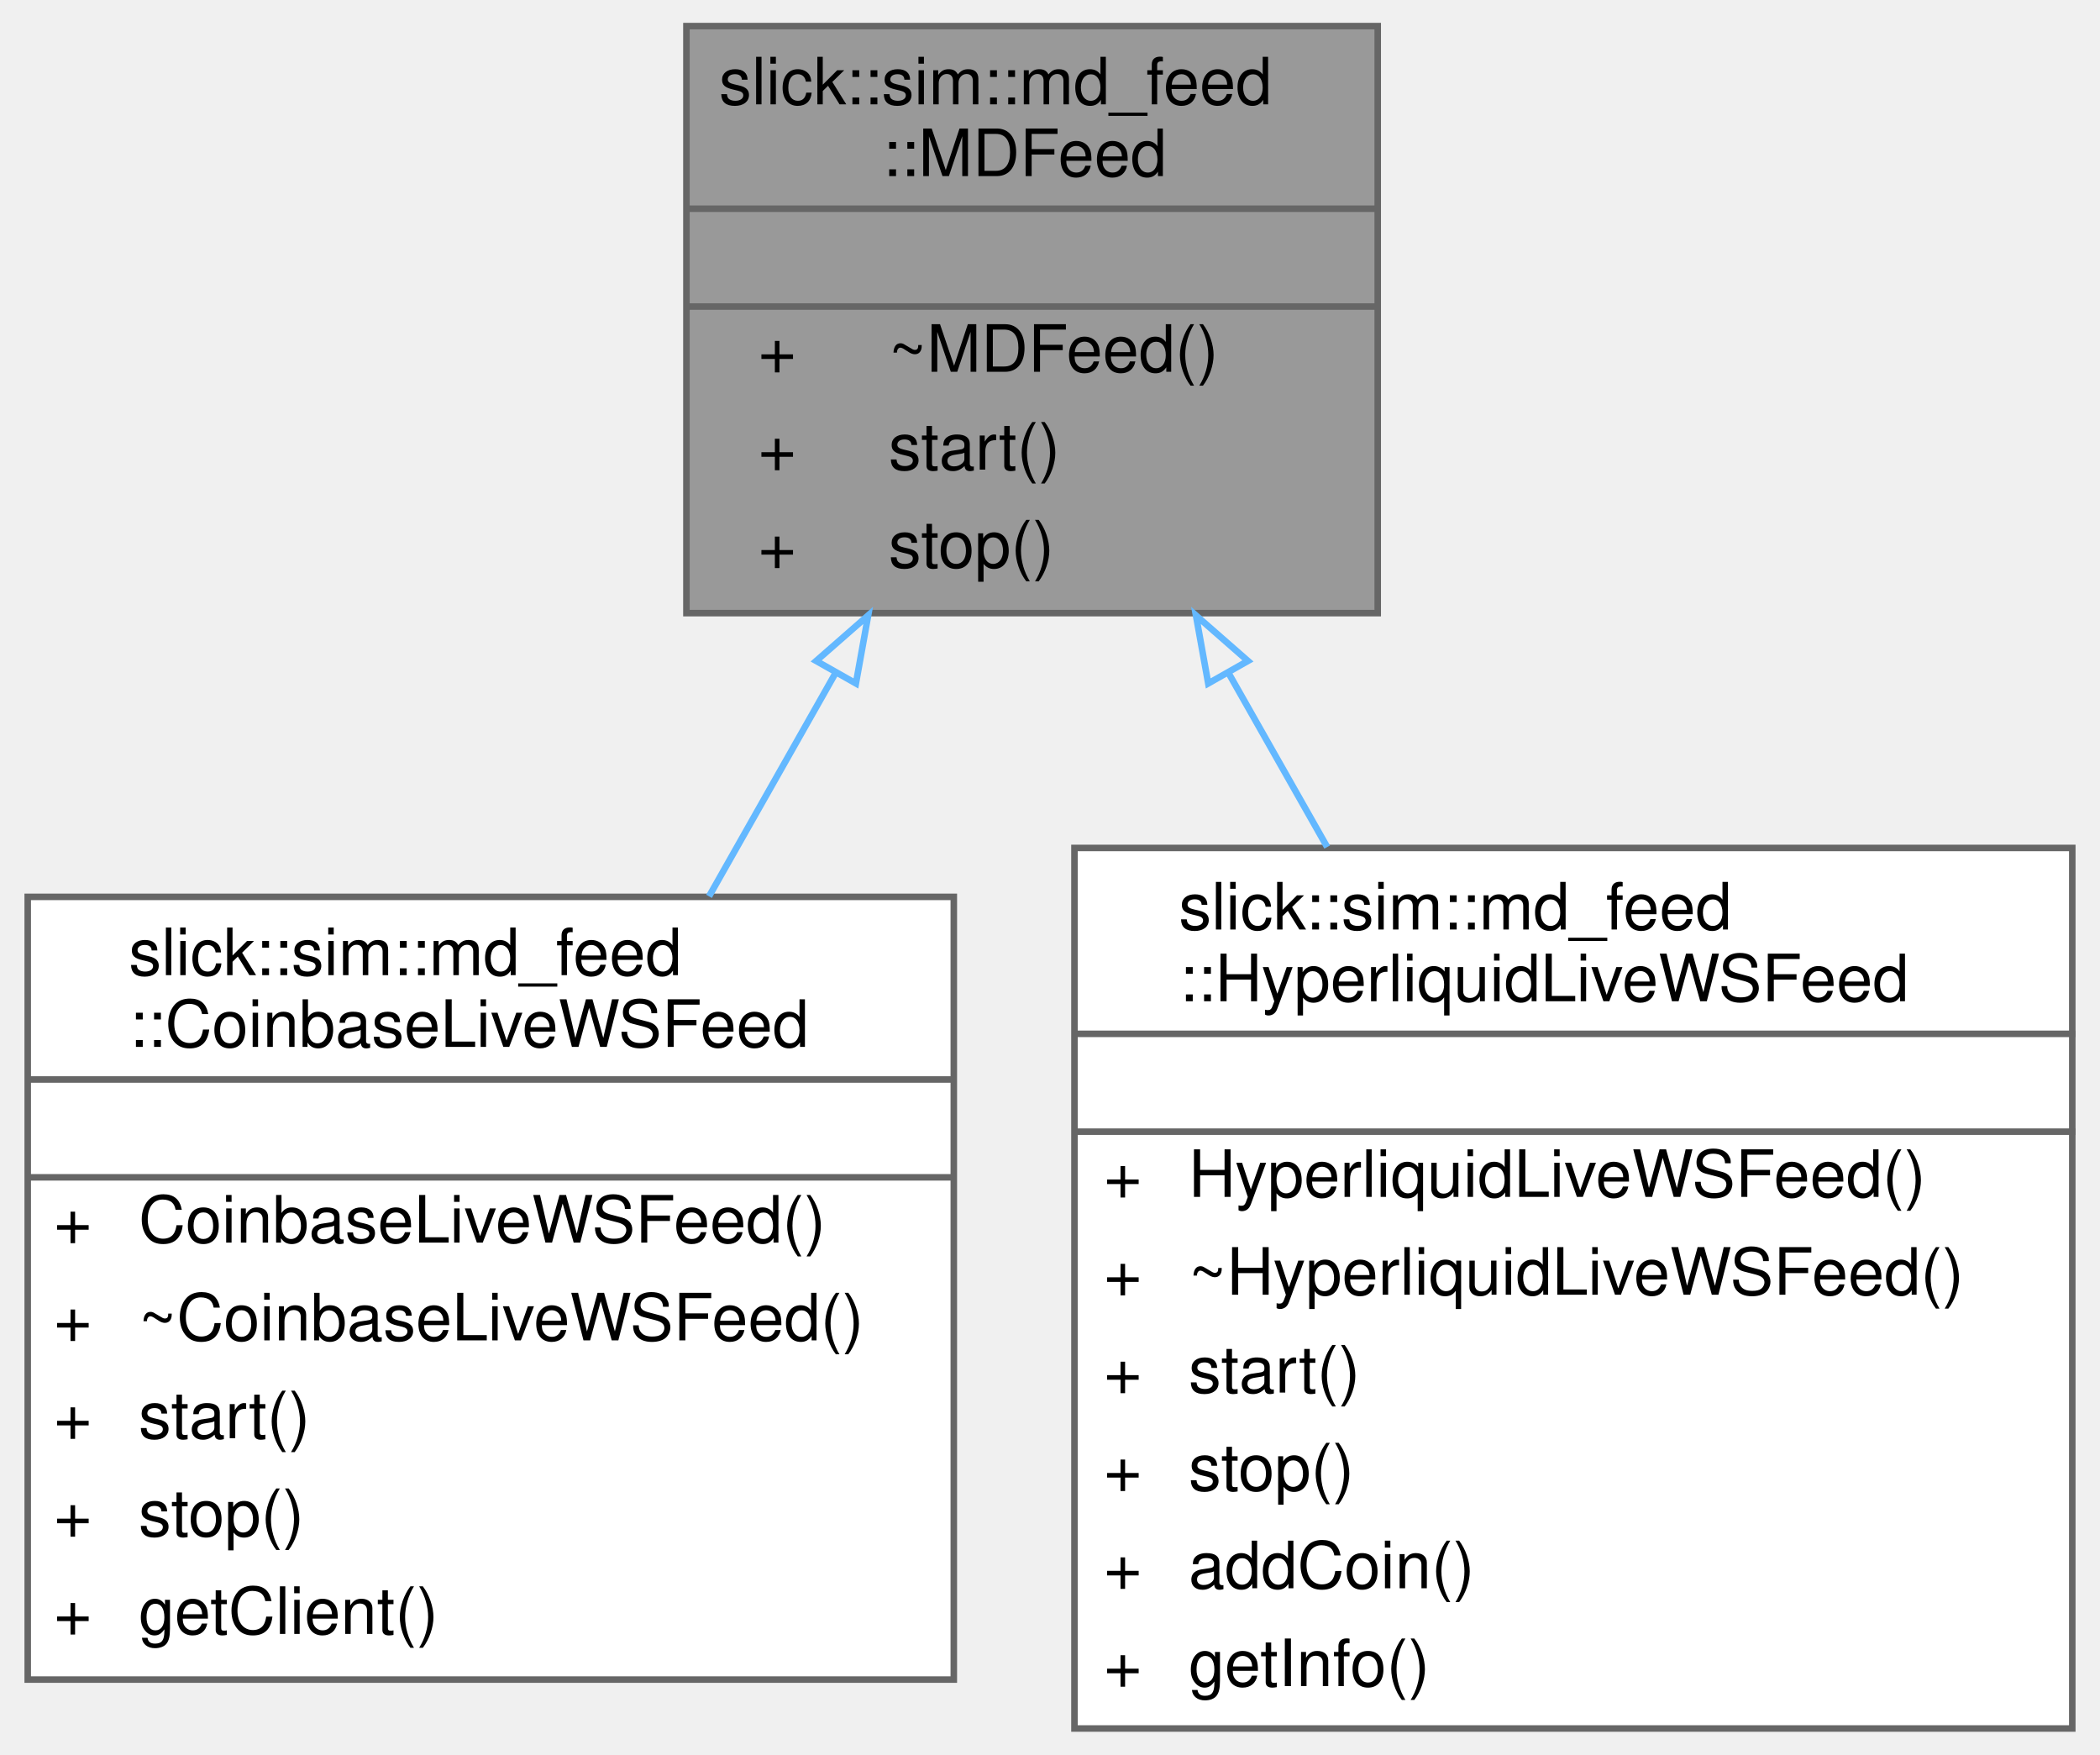
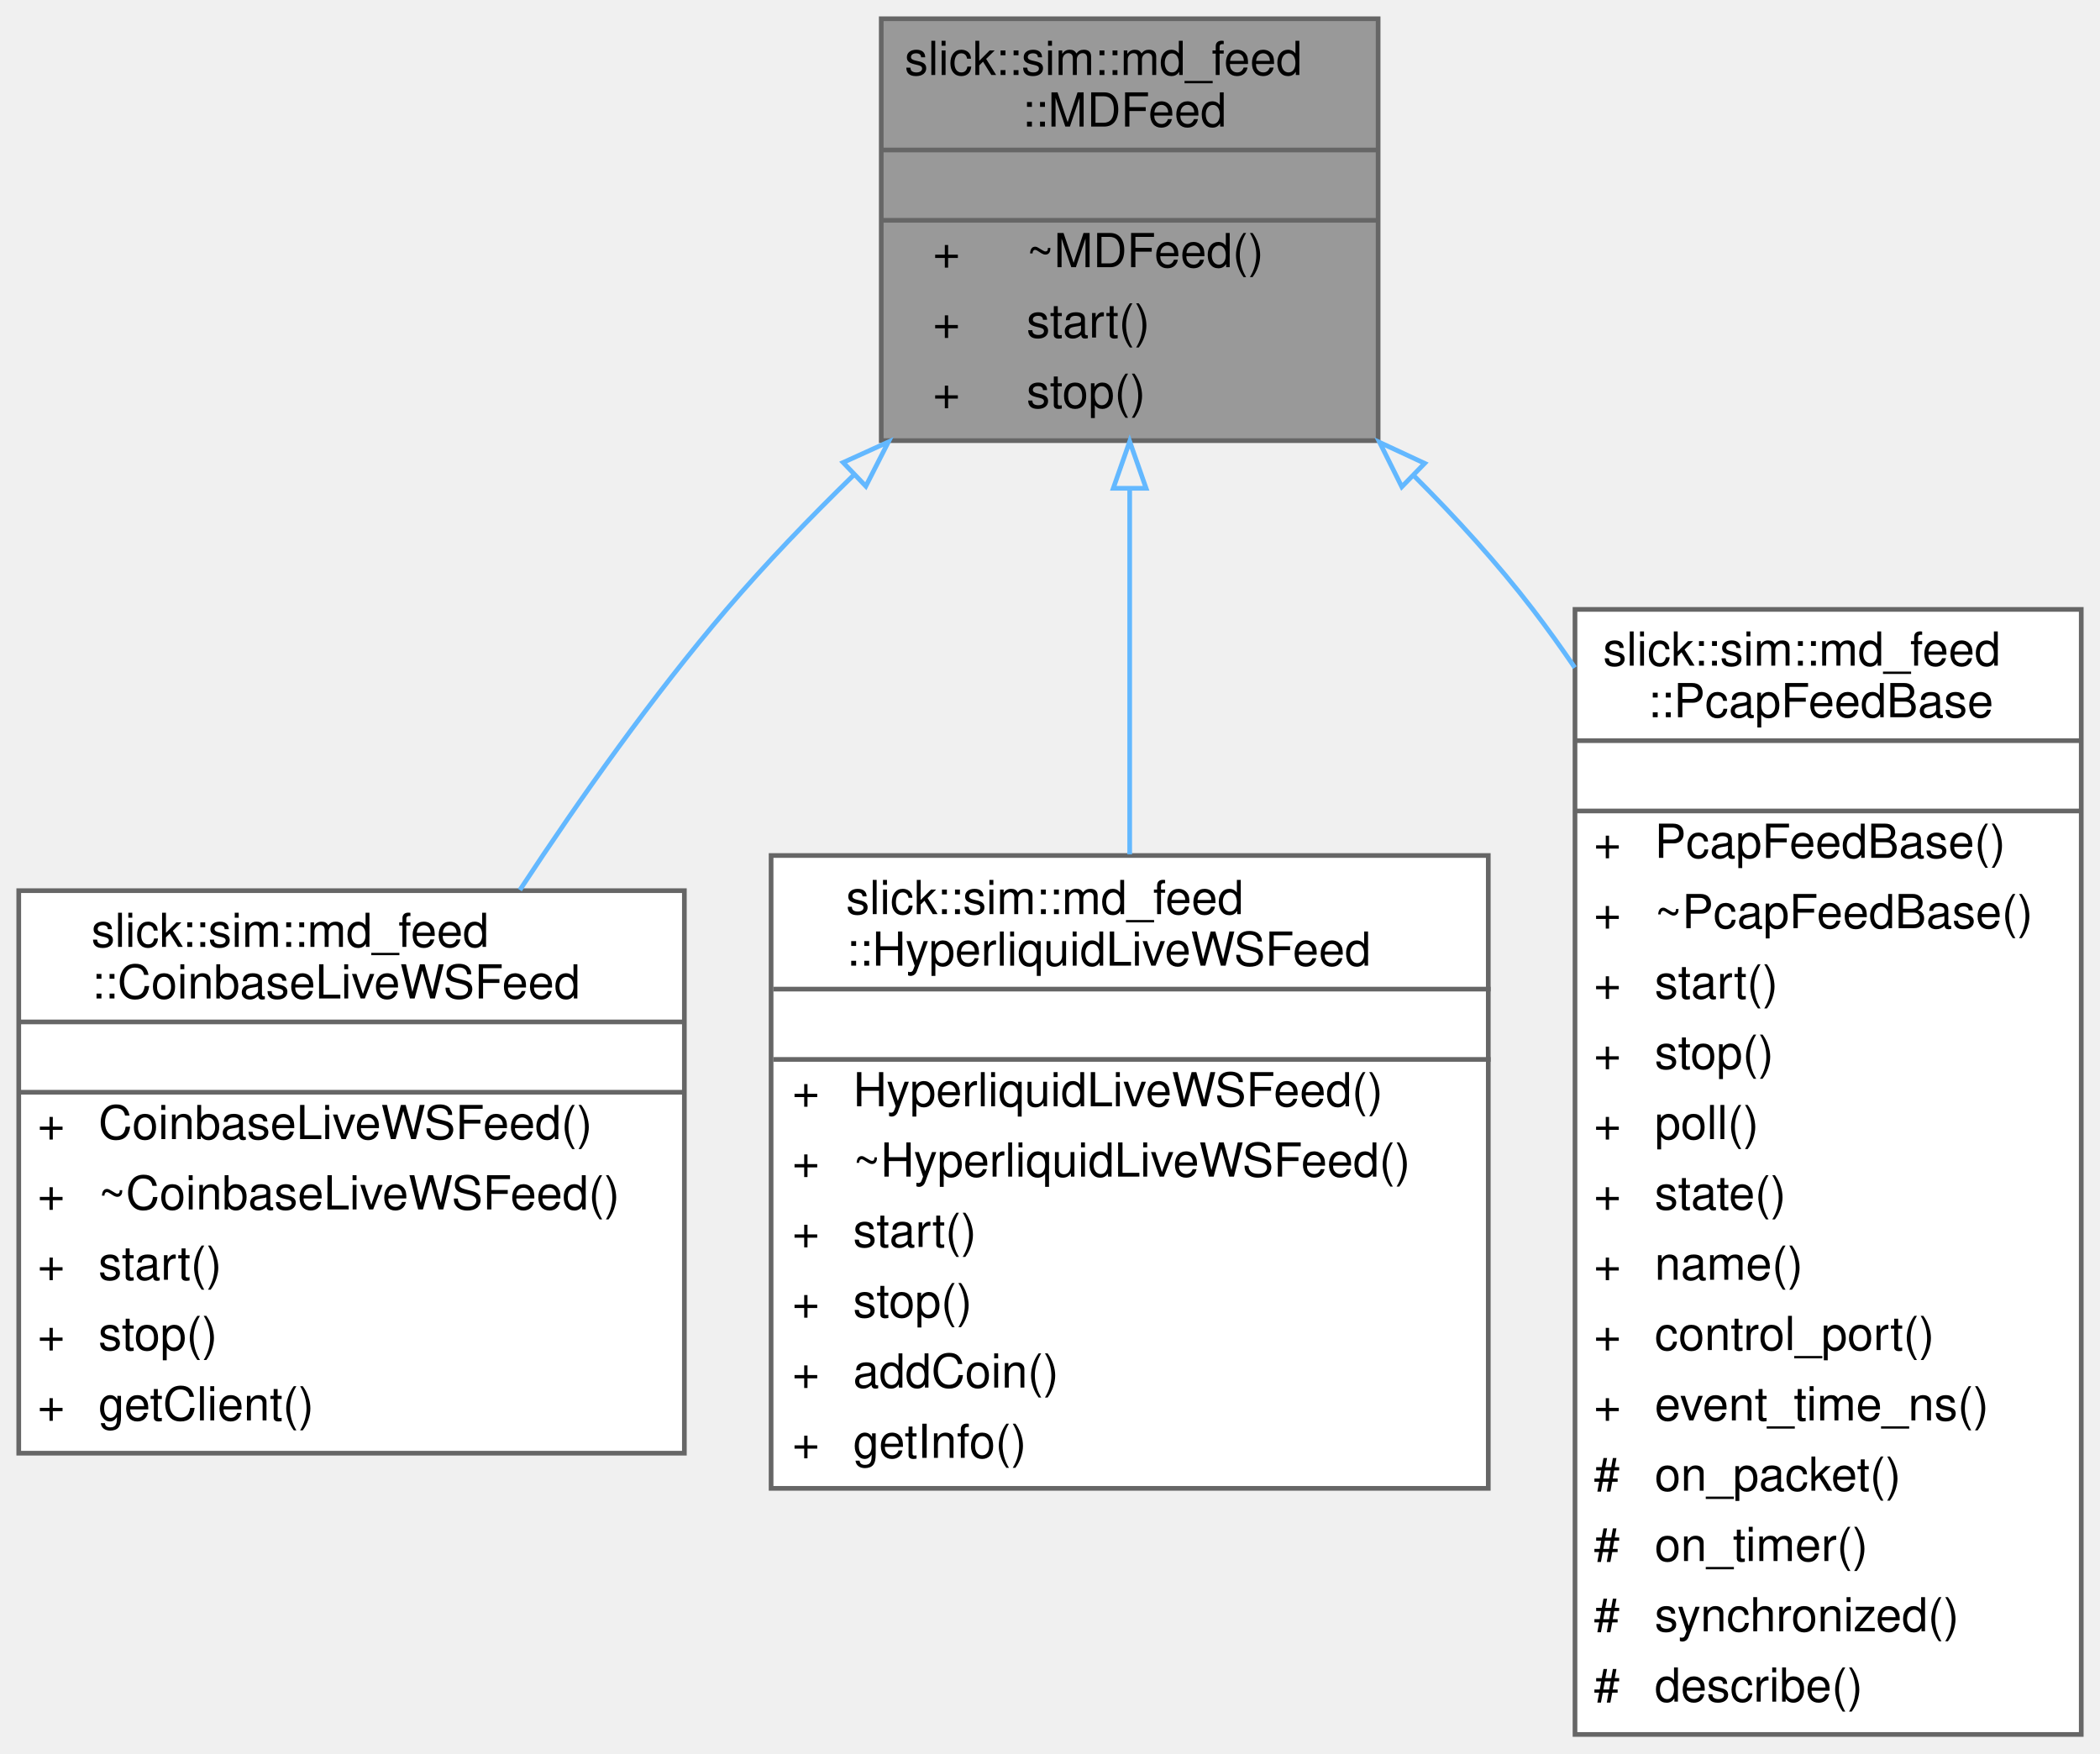
- <svg xmlns="http://www.w3.org/2000/svg" xmlns:xlink="http://www.w3.org/1999/xlink" width="322pt" height="269pt" viewBox="0.00 0.00 321.50 269.00">
-   <g id="graph0" class="graph" transform="scale(1 1) rotate(0) translate(4 265)">
+ <svg xmlns="http://www.w3.org/2000/svg" xmlns:xlink="http://www.w3.org/1999/xlink" width="448pt" height="374pt" viewBox="0.00 0.00 448.00 374.00">
+   <g id="graph0" class="graph" transform="scale(1 1) rotate(0) translate(4 370)">
    <g id="Node000001" class="node">
      <g id="a_Node000001">
        <a xlink:title=" ">
-           <polygon fill="#999999" stroke="transparent" points="207,-261 101,-261 101,-171 207,-171 207,-261" />
-           <text text-anchor="start" x="106" y="-249" font-family="Helvetica,sans-Serif" font-size="10.00">slick::sim::md_feed</text>
-           <text text-anchor="start" x="131" y="-238" font-family="Helvetica,sans-Serif" font-size="10.00">::MDFeed</text>
-           <text text-anchor="start" x="152" y="-223" font-family="Helvetica,sans-Serif" font-size="10.00"> </text>
-           <text text-anchor="start" x="112" y="-208" font-family="Helvetica,sans-Serif" font-size="10.00">+</text>
-           <text text-anchor="start" x="132" y="-208" font-family="Helvetica,sans-Serif" font-size="10.00">~MDFeed()</text>
-           <text text-anchor="start" x="112" y="-193" font-family="Helvetica,sans-Serif" font-size="10.00">+</text>
-           <text text-anchor="start" x="132" y="-193" font-family="Helvetica,sans-Serif" font-size="10.00">start()</text>
-           <text text-anchor="start" x="112" y="-178" font-family="Helvetica,sans-Serif" font-size="10.00">+</text>
-           <text text-anchor="start" x="132" y="-178" font-family="Helvetica,sans-Serif" font-size="10.00">stop()</text>
-           <polygon fill="#666666" stroke="#666666" points="101,-233 101,-233 207,-233 207,-233 101,-233" />
-           <polygon fill="#666666" stroke="#666666" points="101,-218 101,-218 207,-218 207,-218 101,-218" />
-           <polygon fill="none" stroke="#666666" points="101,-171 101,-261 207,-261 207,-171 101,-171" />
+           <polygon fill="#999999" stroke="transparent" points="290,-366 184,-366 184,-276 290,-276 290,-366" />
+           <text text-anchor="start" x="189" y="-354" font-family="Helvetica,sans-Serif" font-size="10.00">slick::sim::md_feed</text>
+           <text text-anchor="start" x="214" y="-343" font-family="Helvetica,sans-Serif" font-size="10.00">::MDFeed</text>
+           <text text-anchor="start" x="235" y="-328" font-family="Helvetica,sans-Serif" font-size="10.00"> </text>
+           <text text-anchor="start" x="195" y="-313" font-family="Helvetica,sans-Serif" font-size="10.00">+</text>
+           <text text-anchor="start" x="215" y="-313" font-family="Helvetica,sans-Serif" font-size="10.00">~MDFeed()</text>
+           <text text-anchor="start" x="195" y="-298" font-family="Helvetica,sans-Serif" font-size="10.00">+</text>
+           <text text-anchor="start" x="215" y="-298" font-family="Helvetica,sans-Serif" font-size="10.00">start()</text>
+           <text text-anchor="start" x="195" y="-283" font-family="Helvetica,sans-Serif" font-size="10.00">+</text>
+           <text text-anchor="start" x="215" y="-283" font-family="Helvetica,sans-Serif" font-size="10.00">stop()</text>
+           <polygon fill="#666666" stroke="#666666" points="184,-338 184,-338 290,-338 290,-338 184,-338" />
+           <polygon fill="#666666" stroke="#666666" points="184,-323 184,-323 290,-323 290,-323 184,-323" />
+           <polygon fill="none" stroke="#666666" points="184,-276 184,-366 290,-366 290,-276 184,-276" />
        </a>
      </g>
    </g>
    <g id="Node000002" class="node">
      <g id="a_Node000002">
        <a xlink:href="classslick_1_1sim_1_1md__feed_1_1CoinbaseLiveWSFeed.html" target="_top" xlink:title=" ">
-           <polygon fill="white" stroke="transparent" points="142,-127.5 0,-127.5 0,-7.5 142,-7.5 142,-127.5" />
-           <text text-anchor="start" x="15.5" y="-115.5" font-family="Helvetica,sans-Serif" font-size="10.00">slick::sim::md_feed</text>
-           <text text-anchor="start" x="15.5" y="-104.5" font-family="Helvetica,sans-Serif" font-size="10.00">::CoinbaseLiveWSFeed</text>
-           <text text-anchor="start" x="69" y="-89.5" font-family="Helvetica,sans-Serif" font-size="10.00"> </text>
-           <text text-anchor="start" x="4" y="-74.5" font-family="Helvetica,sans-Serif" font-size="10.00">+</text>
-           <text text-anchor="start" x="17" y="-74.5" font-family="Helvetica,sans-Serif" font-size="10.00">CoinbaseLiveWSFeed()</text>
-           <text text-anchor="start" x="4" y="-59.5" font-family="Helvetica,sans-Serif" font-size="10.00">+</text>
-           <text text-anchor="start" x="17" y="-59.5" font-family="Helvetica,sans-Serif" font-size="10.00">~CoinbaseLiveWSFeed()</text>
-           <text text-anchor="start" x="4" y="-44.5" font-family="Helvetica,sans-Serif" font-size="10.00">+</text>
-           <text text-anchor="start" x="17" y="-44.5" font-family="Helvetica,sans-Serif" font-size="10.00">start()</text>
-           <text text-anchor="start" x="4" y="-29.5" font-family="Helvetica,sans-Serif" font-size="10.00">+</text>
-           <text text-anchor="start" x="17" y="-29.5" font-family="Helvetica,sans-Serif" font-size="10.00">stop()</text>
-           <text text-anchor="start" x="4" y="-14.5" font-family="Helvetica,sans-Serif" font-size="10.00">+</text>
-           <text text-anchor="start" x="17" y="-14.5" font-family="Helvetica,sans-Serif" font-size="10.00">getClient()</text>
-           <polygon fill="#666666" stroke="#666666" points="0,-99.5 0,-99.5 142,-99.5 142,-99.5 0,-99.5" />
-           <polygon fill="#666666" stroke="#666666" points="0,-84.5 0,-84.5 142,-84.5 142,-84.5 0,-84.5" />
-           <polygon fill="none" stroke="#666666" points="0,-7.5 0,-127.5 142,-127.5 142,-7.5 0,-7.5" />
+           <polygon fill="white" stroke="transparent" points="142,-180 0,-180 0,-60 142,-60 142,-180" />
+           <text text-anchor="start" x="15.5" y="-168" font-family="Helvetica,sans-Serif" font-size="10.00">slick::sim::md_feed</text>
+           <text text-anchor="start" x="15.5" y="-157" font-family="Helvetica,sans-Serif" font-size="10.00">::CoinbaseLiveWSFeed</text>
+           <text text-anchor="start" x="69" y="-142" font-family="Helvetica,sans-Serif" font-size="10.00"> </text>
+           <text text-anchor="start" x="4" y="-127" font-family="Helvetica,sans-Serif" font-size="10.00">+</text>
+           <text text-anchor="start" x="17" y="-127" font-family="Helvetica,sans-Serif" font-size="10.00">CoinbaseLiveWSFeed()</text>
+           <text text-anchor="start" x="4" y="-112" font-family="Helvetica,sans-Serif" font-size="10.00">+</text>
+           <text text-anchor="start" x="17" y="-112" font-family="Helvetica,sans-Serif" font-size="10.00">~CoinbaseLiveWSFeed()</text>
+           <text text-anchor="start" x="4" y="-97" font-family="Helvetica,sans-Serif" font-size="10.00">+</text>
+           <text text-anchor="start" x="17" y="-97" font-family="Helvetica,sans-Serif" font-size="10.00">start()</text>
+           <text text-anchor="start" x="4" y="-82" font-family="Helvetica,sans-Serif" font-size="10.00">+</text>
+           <text text-anchor="start" x="17" y="-82" font-family="Helvetica,sans-Serif" font-size="10.00">stop()</text>
+           <text text-anchor="start" x="4" y="-67" font-family="Helvetica,sans-Serif" font-size="10.00">+</text>
+           <text text-anchor="start" x="17" y="-67" font-family="Helvetica,sans-Serif" font-size="10.00">getClient()</text>
+           <polygon fill="#666666" stroke="#666666" points="0,-152 0,-152 142,-152 142,-152 0,-152" />
+           <polygon fill="#666666" stroke="#666666" points="0,-137 0,-137 142,-137 142,-137 0,-137" />
+           <polygon fill="none" stroke="#666666" points="0,-60 0,-180 142,-180 142,-60 0,-60" />
        </a>
      </g>
    </g>
    <g id="edge1_Node000001_Node000002" class="edge">
      <g id="a_edge1_Node000001_Node000002">
        <a xlink:title=" ">
-           <path fill="none" stroke="#63b8ff" d="M123.9,-161.88C117.59,-150.74 110.9,-138.92 104.47,-127.58" />
-           <polygon fill="none" stroke="#63b8ff" points="120.9,-163.67 128.87,-170.65 126.99,-160.22 120.9,-163.67" />
+           <path fill="none" stroke="#63b8ff" d="M178.26,-268.79C168.77,-259.56 159.34,-249.76 151,-240 135.24,-221.54 119.88,-199.88 106.9,-180.14" />
+           <polygon fill="none" stroke="#63b8ff" points="175.87,-271.34 185.52,-275.72 180.71,-266.28 175.87,-271.34" />
        </a>
      </g>
    </g>
    <g id="Node000003" class="node">
      <g id="a_Node000003">
        <a xlink:href="classslick_1_1sim_1_1md__feed_1_1HyperliquidLiveWSFeed.html" target="_top" xlink:title=" ">
-           <polygon fill="white" stroke="transparent" points="313.5,-135 160.5,-135 160.5,0 313.5,0 313.5,-135" />
-           <text text-anchor="start" x="176.5" y="-122.5" font-family="Helvetica,sans-Serif" font-size="10.00">slick::sim::md_feed</text>
-           <text text-anchor="start" x="176.5" y="-111.5" font-family="Helvetica,sans-Serif" font-size="10.00">::HyperliquidLiveWSFeed</text>
-           <text text-anchor="start" x="235.5" y="-96.5" font-family="Helvetica,sans-Serif" font-size="10.00"> </text>
-           <text text-anchor="start" x="165" y="-81.5" font-family="Helvetica,sans-Serif" font-size="10.00">+</text>
-           <text text-anchor="start" x="178" y="-81.5" font-family="Helvetica,sans-Serif" font-size="10.00">HyperliquidLiveWSFeed()</text>
-           <text text-anchor="start" x="165" y="-66.5" font-family="Helvetica,sans-Serif" font-size="10.00">+</text>
-           <text text-anchor="start" x="178" y="-66.5" font-family="Helvetica,sans-Serif" font-size="10.00">~HyperliquidLiveWSFeed()</text>
-           <text text-anchor="start" x="165" y="-51.5" font-family="Helvetica,sans-Serif" font-size="10.00">+</text>
-           <text text-anchor="start" x="178" y="-51.5" font-family="Helvetica,sans-Serif" font-size="10.00">start()</text>
-           <text text-anchor="start" x="165" y="-36.5" font-family="Helvetica,sans-Serif" font-size="10.00">+</text>
-           <text text-anchor="start" x="178" y="-36.5" font-family="Helvetica,sans-Serif" font-size="10.00">stop()</text>
-           <text text-anchor="start" x="165" y="-21.5" font-family="Helvetica,sans-Serif" font-size="10.00">+</text>
-           <text text-anchor="start" x="178" y="-21.5" font-family="Helvetica,sans-Serif" font-size="10.00">addCoin()</text>
-           <text text-anchor="start" x="165" y="-6.5" font-family="Helvetica,sans-Serif" font-size="10.00">+</text>
-           <text text-anchor="start" x="178" y="-6.5" font-family="Helvetica,sans-Serif" font-size="10.00">getInfo()</text>
-           <polygon fill="#666666" stroke="#666666" points="161,-106.5 161,-106.5 314,-106.5 314,-106.5 161,-106.5" />
-           <polygon fill="#666666" stroke="#666666" points="161,-91.5 161,-91.5 314,-91.5 314,-91.5 161,-91.5" />
-           <polygon fill="none" stroke="#666666" points="160.5,0 160.5,-135 313.5,-135 313.5,0 160.5,0" />
+           <polygon fill="white" stroke="transparent" points="313.5,-187.5 160.5,-187.5 160.5,-52.5 313.5,-52.5 313.5,-187.5" />
+           <text text-anchor="start" x="176.5" y="-175" font-family="Helvetica,sans-Serif" font-size="10.00">slick::sim::md_feed</text>
+           <text text-anchor="start" x="176.5" y="-164" font-family="Helvetica,sans-Serif" font-size="10.00">::HyperliquidLiveWSFeed</text>
+           <text text-anchor="start" x="235.5" y="-149" font-family="Helvetica,sans-Serif" font-size="10.00"> </text>
+           <text text-anchor="start" x="165" y="-134" font-family="Helvetica,sans-Serif" font-size="10.00">+</text>
+           <text text-anchor="start" x="178" y="-134" font-family="Helvetica,sans-Serif" font-size="10.00">HyperliquidLiveWSFeed()</text>
+           <text text-anchor="start" x="165" y="-119" font-family="Helvetica,sans-Serif" font-size="10.00">+</text>
+           <text text-anchor="start" x="178" y="-119" font-family="Helvetica,sans-Serif" font-size="10.00">~HyperliquidLiveWSFeed()</text>
+           <text text-anchor="start" x="165" y="-104" font-family="Helvetica,sans-Serif" font-size="10.00">+</text>
+           <text text-anchor="start" x="178" y="-104" font-family="Helvetica,sans-Serif" font-size="10.00">start()</text>
+           <text text-anchor="start" x="165" y="-89" font-family="Helvetica,sans-Serif" font-size="10.00">+</text>
+           <text text-anchor="start" x="178" y="-89" font-family="Helvetica,sans-Serif" font-size="10.00">stop()</text>
+           <text text-anchor="start" x="165" y="-74" font-family="Helvetica,sans-Serif" font-size="10.00">+</text>
+           <text text-anchor="start" x="178" y="-74" font-family="Helvetica,sans-Serif" font-size="10.00">addCoin()</text>
+           <text text-anchor="start" x="165" y="-59" font-family="Helvetica,sans-Serif" font-size="10.00">+</text>
+           <text text-anchor="start" x="178" y="-59" font-family="Helvetica,sans-Serif" font-size="10.00">getInfo()</text>
+           <polygon fill="#666666" stroke="#666666" points="161,-159 161,-159 314,-159 314,-159 161,-159" />
+           <polygon fill="#666666" stroke="#666666" points="161,-144 161,-144 314,-144 314,-144 161,-144" />
+           <polygon fill="none" stroke="#666666" points="160.5,-52.5 160.5,-187.5 313.5,-187.5 313.5,-52.5 160.5,-52.5" />
        </a>
      </g>
    </g>
    <g id="edge2_Node000001_Node000003" class="edge">
      <g id="a_edge2_Node000001_Node000003">
        <a xlink:title=" ">
-           <path fill="none" stroke="#63b8ff" d="M184.14,-161.79C189.05,-153.13 194.19,-144.07 199.25,-135.14" />
-           <polygon fill="none" stroke="#63b8ff" points="181.01,-160.22 179.13,-170.65 187.1,-163.67 181.01,-160.22" />
+           <path fill="none" stroke="#63b8ff" d="M237,-265.81C237,-241.72 237,-213.13 237,-187.74" />
+           <polygon fill="none" stroke="#63b8ff" points="233.5,-265.84 237,-275.84 240.5,-265.84 233.5,-265.84" />
+         </a>
+       </g>
+     </g>
+     <g id="Node000004" class="node">
+       <g id="a_Node000004">
+         <a xlink:href="classslick_1_1sim_1_1md__feed_1_1PcapFeedBase.html" target="_top" xlink:title="A venue's market data replayed from captured multicast, behind a control channel.">
+           <polygon fill="white" stroke="transparent" points="440,-240 332,-240 332,0 440,0 440,-240" />
+           <text text-anchor="start" x="338" y="-228" font-family="Helvetica,sans-Serif" font-size="10.00">slick::sim::md_feed</text>
+           <text text-anchor="start" x="347.5" y="-217" font-family="Helvetica,sans-Serif" font-size="10.00">::PcapFeedBase</text>
+           <text text-anchor="start" x="384" y="-202" font-family="Helvetica,sans-Serif" font-size="10.00"> </text>
+           <text text-anchor="start" x="336" y="-187" font-family="Helvetica,sans-Serif" font-size="10.00">+</text>
+           <text text-anchor="start" x="349" y="-187" font-family="Helvetica,sans-Serif" font-size="10.00">PcapFeedBase()</text>
+           <text text-anchor="start" x="336" y="-172" font-family="Helvetica,sans-Serif" font-size="10.00">+</text>
+           <text text-anchor="start" x="349" y="-172" font-family="Helvetica,sans-Serif" font-size="10.00">~PcapFeedBase()</text>
+           <text text-anchor="start" x="336" y="-157" font-family="Helvetica,sans-Serif" font-size="10.00">+</text>
+           <text text-anchor="start" x="349" y="-157" font-family="Helvetica,sans-Serif" font-size="10.00">start()</text>
+           <text text-anchor="start" x="336" y="-142" font-family="Helvetica,sans-Serif" font-size="10.00">+</text>
+           <text text-anchor="start" x="349" y="-142" font-family="Helvetica,sans-Serif" font-size="10.00">stop()</text>
+           <text text-anchor="start" x="336" y="-127" font-family="Helvetica,sans-Serif" font-size="10.00">+</text>
+           <text text-anchor="start" x="349" y="-127" font-family="Helvetica,sans-Serif" font-size="10.00">poll()</text>
+           <text text-anchor="start" x="336" y="-112" font-family="Helvetica,sans-Serif" font-size="10.00">+</text>
+           <text text-anchor="start" x="349" y="-112" font-family="Helvetica,sans-Serif" font-size="10.00">state()</text>
+           <text text-anchor="start" x="336" y="-97" font-family="Helvetica,sans-Serif" font-size="10.00">+</text>
+           <text text-anchor="start" x="349" y="-97" font-family="Helvetica,sans-Serif" font-size="10.00">name()</text>
+           <text text-anchor="start" x="336" y="-82" font-family="Helvetica,sans-Serif" font-size="10.00">+</text>
+           <text text-anchor="start" x="349" y="-82" font-family="Helvetica,sans-Serif" font-size="10.00">control_port()</text>
+           <text text-anchor="start" x="336" y="-67" font-family="Helvetica,sans-Serif" font-size="10.00">+</text>
+           <text text-anchor="start" x="349" y="-67" font-family="Helvetica,sans-Serif" font-size="10.00">event_time_ns()</text>
+           <text text-anchor="start" x="336" y="-52" font-family="Helvetica,sans-Serif" font-size="10.00">#</text>
+           <text text-anchor="start" x="349" y="-52" font-family="Helvetica,sans-Serif" font-size="10.00">on_packet()</text>
+           <text text-anchor="start" x="336" y="-37" font-family="Helvetica,sans-Serif" font-size="10.00">#</text>
+           <text text-anchor="start" x="349" y="-37" font-family="Helvetica,sans-Serif" font-size="10.00">on_timer()</text>
+           <text text-anchor="start" x="336" y="-22" font-family="Helvetica,sans-Serif" font-size="10.00">#</text>
+           <text text-anchor="start" x="349" y="-22" font-family="Helvetica,sans-Serif" font-size="10.00">synchronized()</text>
+           <text text-anchor="start" x="336" y="-7" font-family="Helvetica,sans-Serif" font-size="10.00">#</text>
+           <text text-anchor="start" x="349" y="-7" font-family="Helvetica,sans-Serif" font-size="10.00">describe()</text>
+           <polygon fill="#666666" stroke="#666666" points="332,-212 332,-212 440,-212 440,-212 332,-212" />
+           <polygon fill="#666666" stroke="#666666" points="332,-197 332,-197 440,-197 440,-197 332,-197" />
+           <polygon fill="none" stroke="#666666" points="332,0 332,-240 440,-240 440,0 332,0" />
+         </a>
+       </g>
+     </g>
+     <g id="edge3_Node000001_Node000004" class="edge">
+       <g id="a_edge3_Node000001_Node000004">
+         <a xlink:title=" ">
+           <path fill="none" stroke="#63b8ff" d="M297.61,-268.54C306.66,-259.5 315.46,-249.83 323,-240 326.06,-236.01 329.05,-231.85 331.96,-227.58" />
+           <polygon fill="none" stroke="#63b8ff" points="295.05,-266.15 290.32,-275.63 299.93,-271.16 295.05,-266.15" />
        </a>
      </g>
    </g>
  </g>
</svg>
